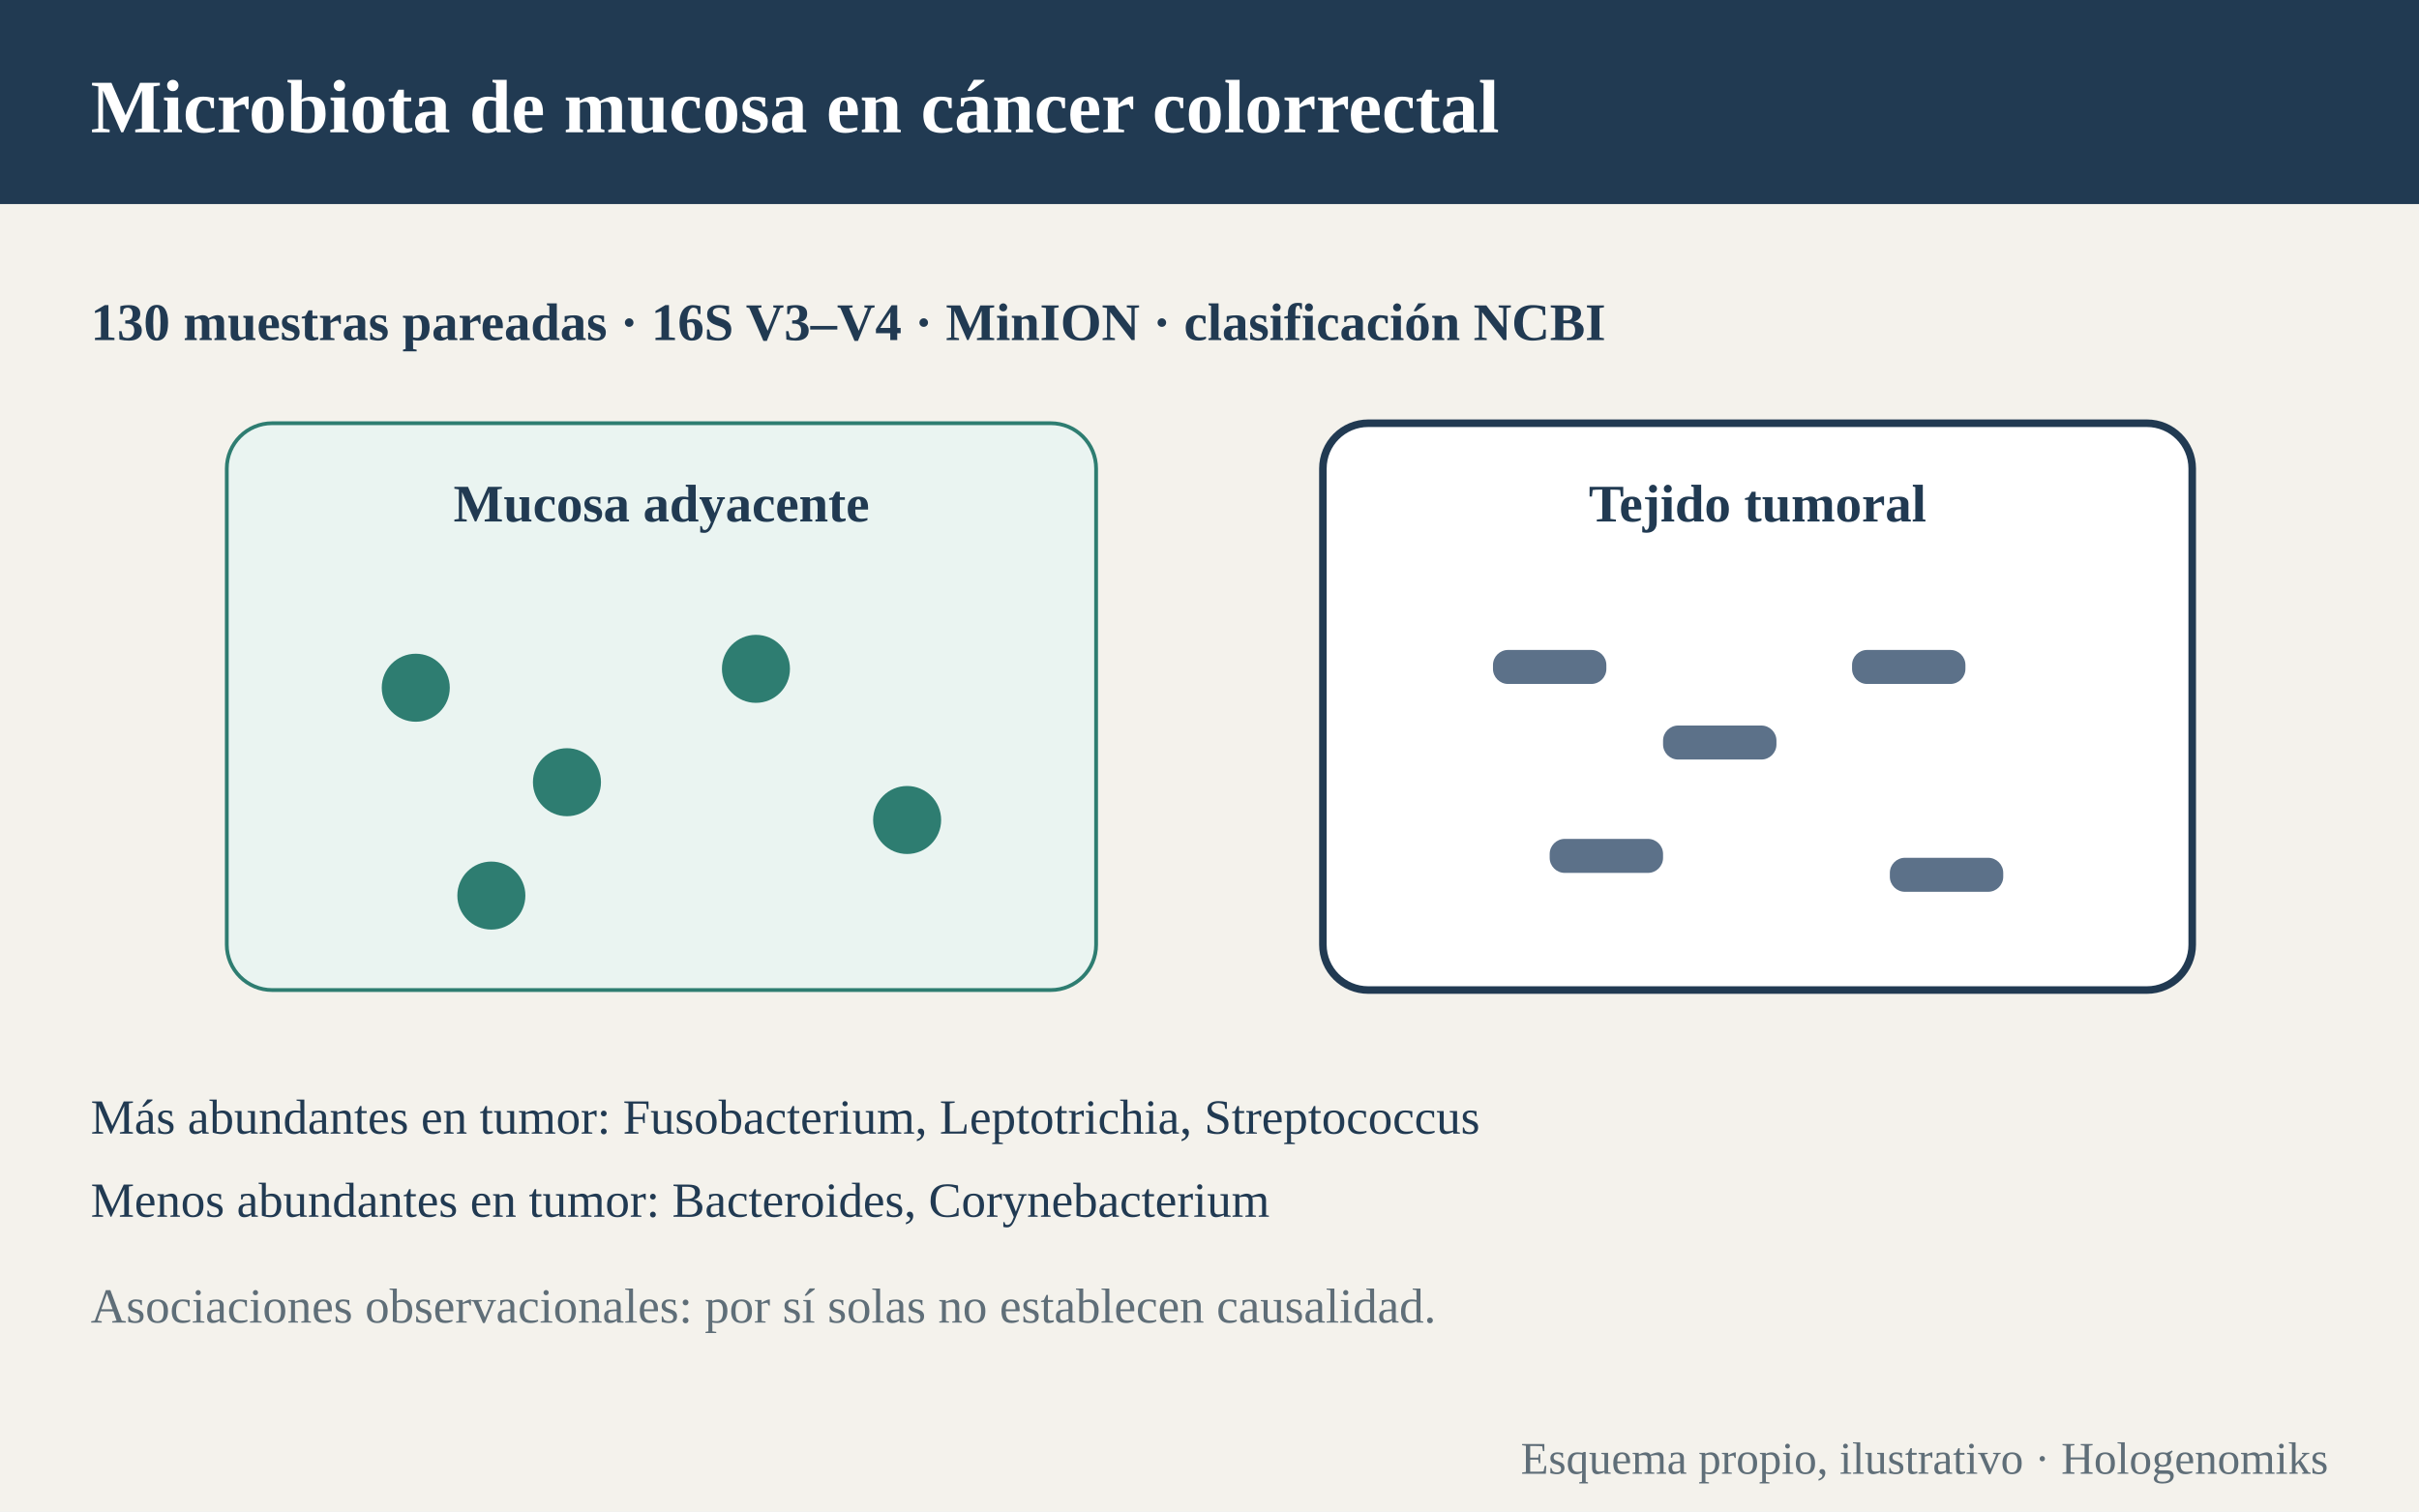
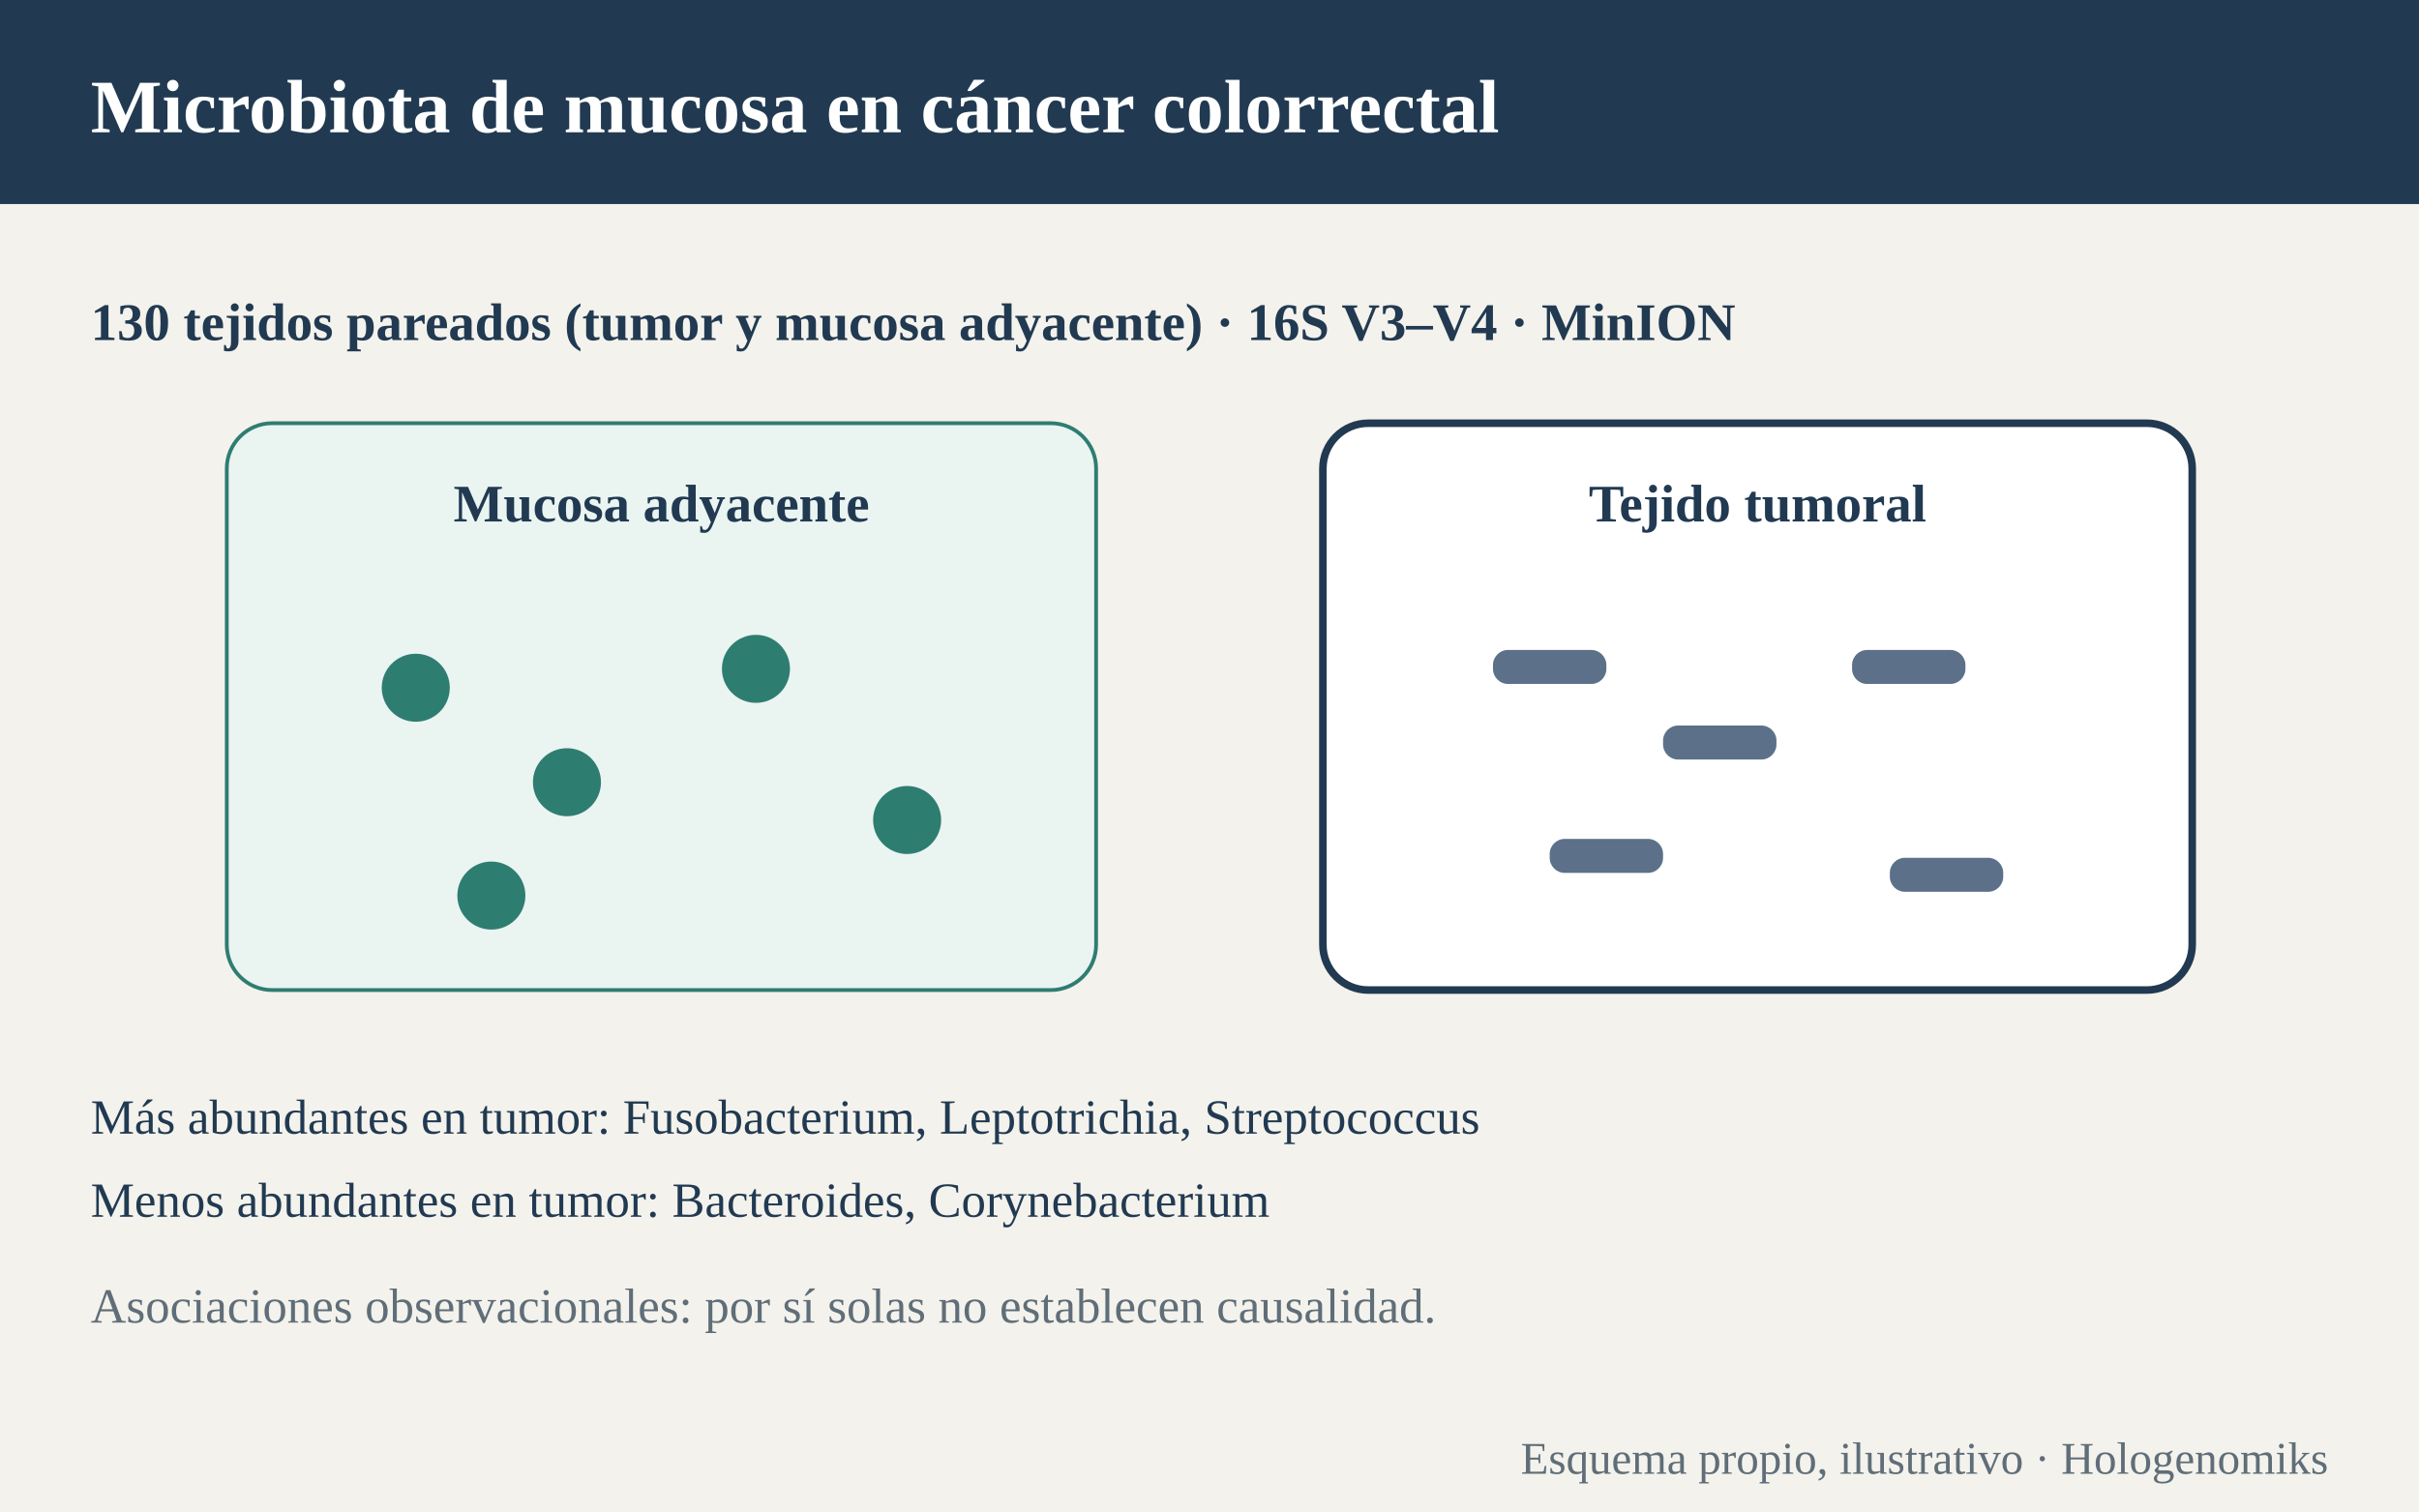
<svg xmlns="http://www.w3.org/2000/svg" viewBox="0 0 640 400" font-family="Source Sans 3, Segoe UI, Arial, sans-serif" role="img" aria-labelledby="t">
  <rect width="640" height="400" fill="#F4F2EC" />
  <rect width="640" height="54" fill="#213A52" />
  <text x="24" y="35" fill="#fff" font-size="20" font-weight="700">Microbiota de mucosa en cáncer colorrectal</text>
  <defs>
    <marker id="f" viewBox="0 0 10 10" refX="9" refY="5" markerWidth="7" markerHeight="7" orient="auto">
      <path d="M0 0L10 5L0 10z" fill="#213A52" />
    </marker>
  </defs>
-   <text x="24" y="90" font-size="14" font-weight="700" fill="#213A52" text-anchor="start">130 muestras pareadas · 16S V3–V4 · MinION · clasificación NCBI</text>
+   <text x="24" y="90" font-size="14" font-weight="700" fill="#213A52" text-anchor="start">130 tejidos pareados (tumor y mucosa adyacente) · 16S V3–V4 · MinION</text>
  <rect x="60" y="112" width="230" height="150" rx="12" fill="#EAF4F1" stroke="#2E7D71" />
  <text x="175" y="138" font-size="14" font-weight="700" fill="#213A52" text-anchor="middle">Mucosa adyacente</text>
  <rect x="350" y="112" width="230" height="150" rx="12" fill="#fff" stroke="#213A52" stroke-width="2" />
  <text x="465" y="138" font-size="14" font-weight="700" fill="#213A52" text-anchor="middle">Tejido tumoral</text>
  <g fill="#2E7D71">
    <circle cx="110" cy="182" r="9" />
    <circle cx="150" cy="207" r="9" />
    <circle cx="200" cy="177" r="9" />
    <circle cx="240" cy="217" r="9" />
    <circle cx="130" cy="237" r="9" />
  </g>
  <g fill="#5C7189">
    <rect x="395" y="172" width="30" height="9" rx="4" />
    <rect x="440" y="192" width="30" height="9" rx="4" />
    <rect x="490" y="172" width="30" height="9" rx="4" />
    <rect x="410" y="222" width="30" height="9" rx="4" />
    <rect x="500" y="227" width="30" height="9" rx="4" />
  </g>
  <text x="24" y="300" font-size="13" font-weight="400" fill="#213A52" text-anchor="start">Más abundantes en tumor: Fusobacterium, Leptotrichia, Streptococcus</text>
  <text x="24" y="322" font-size="13" font-weight="400" fill="#213A52" text-anchor="start">Menos abundantes en tumor: Bacteroides, Corynebacterium</text>
  <text x="24" y="350" font-size="13" font-weight="400" fill="#5F6E78" text-anchor="start">Asociaciones observacionales: por sí solas no establecen causalidad.</text>
  <text x="616" y="390" text-anchor="end" fill="#5F6E78" font-size="12">Esquema propio, ilustrativo · Hologenomiks</text>
</svg>
